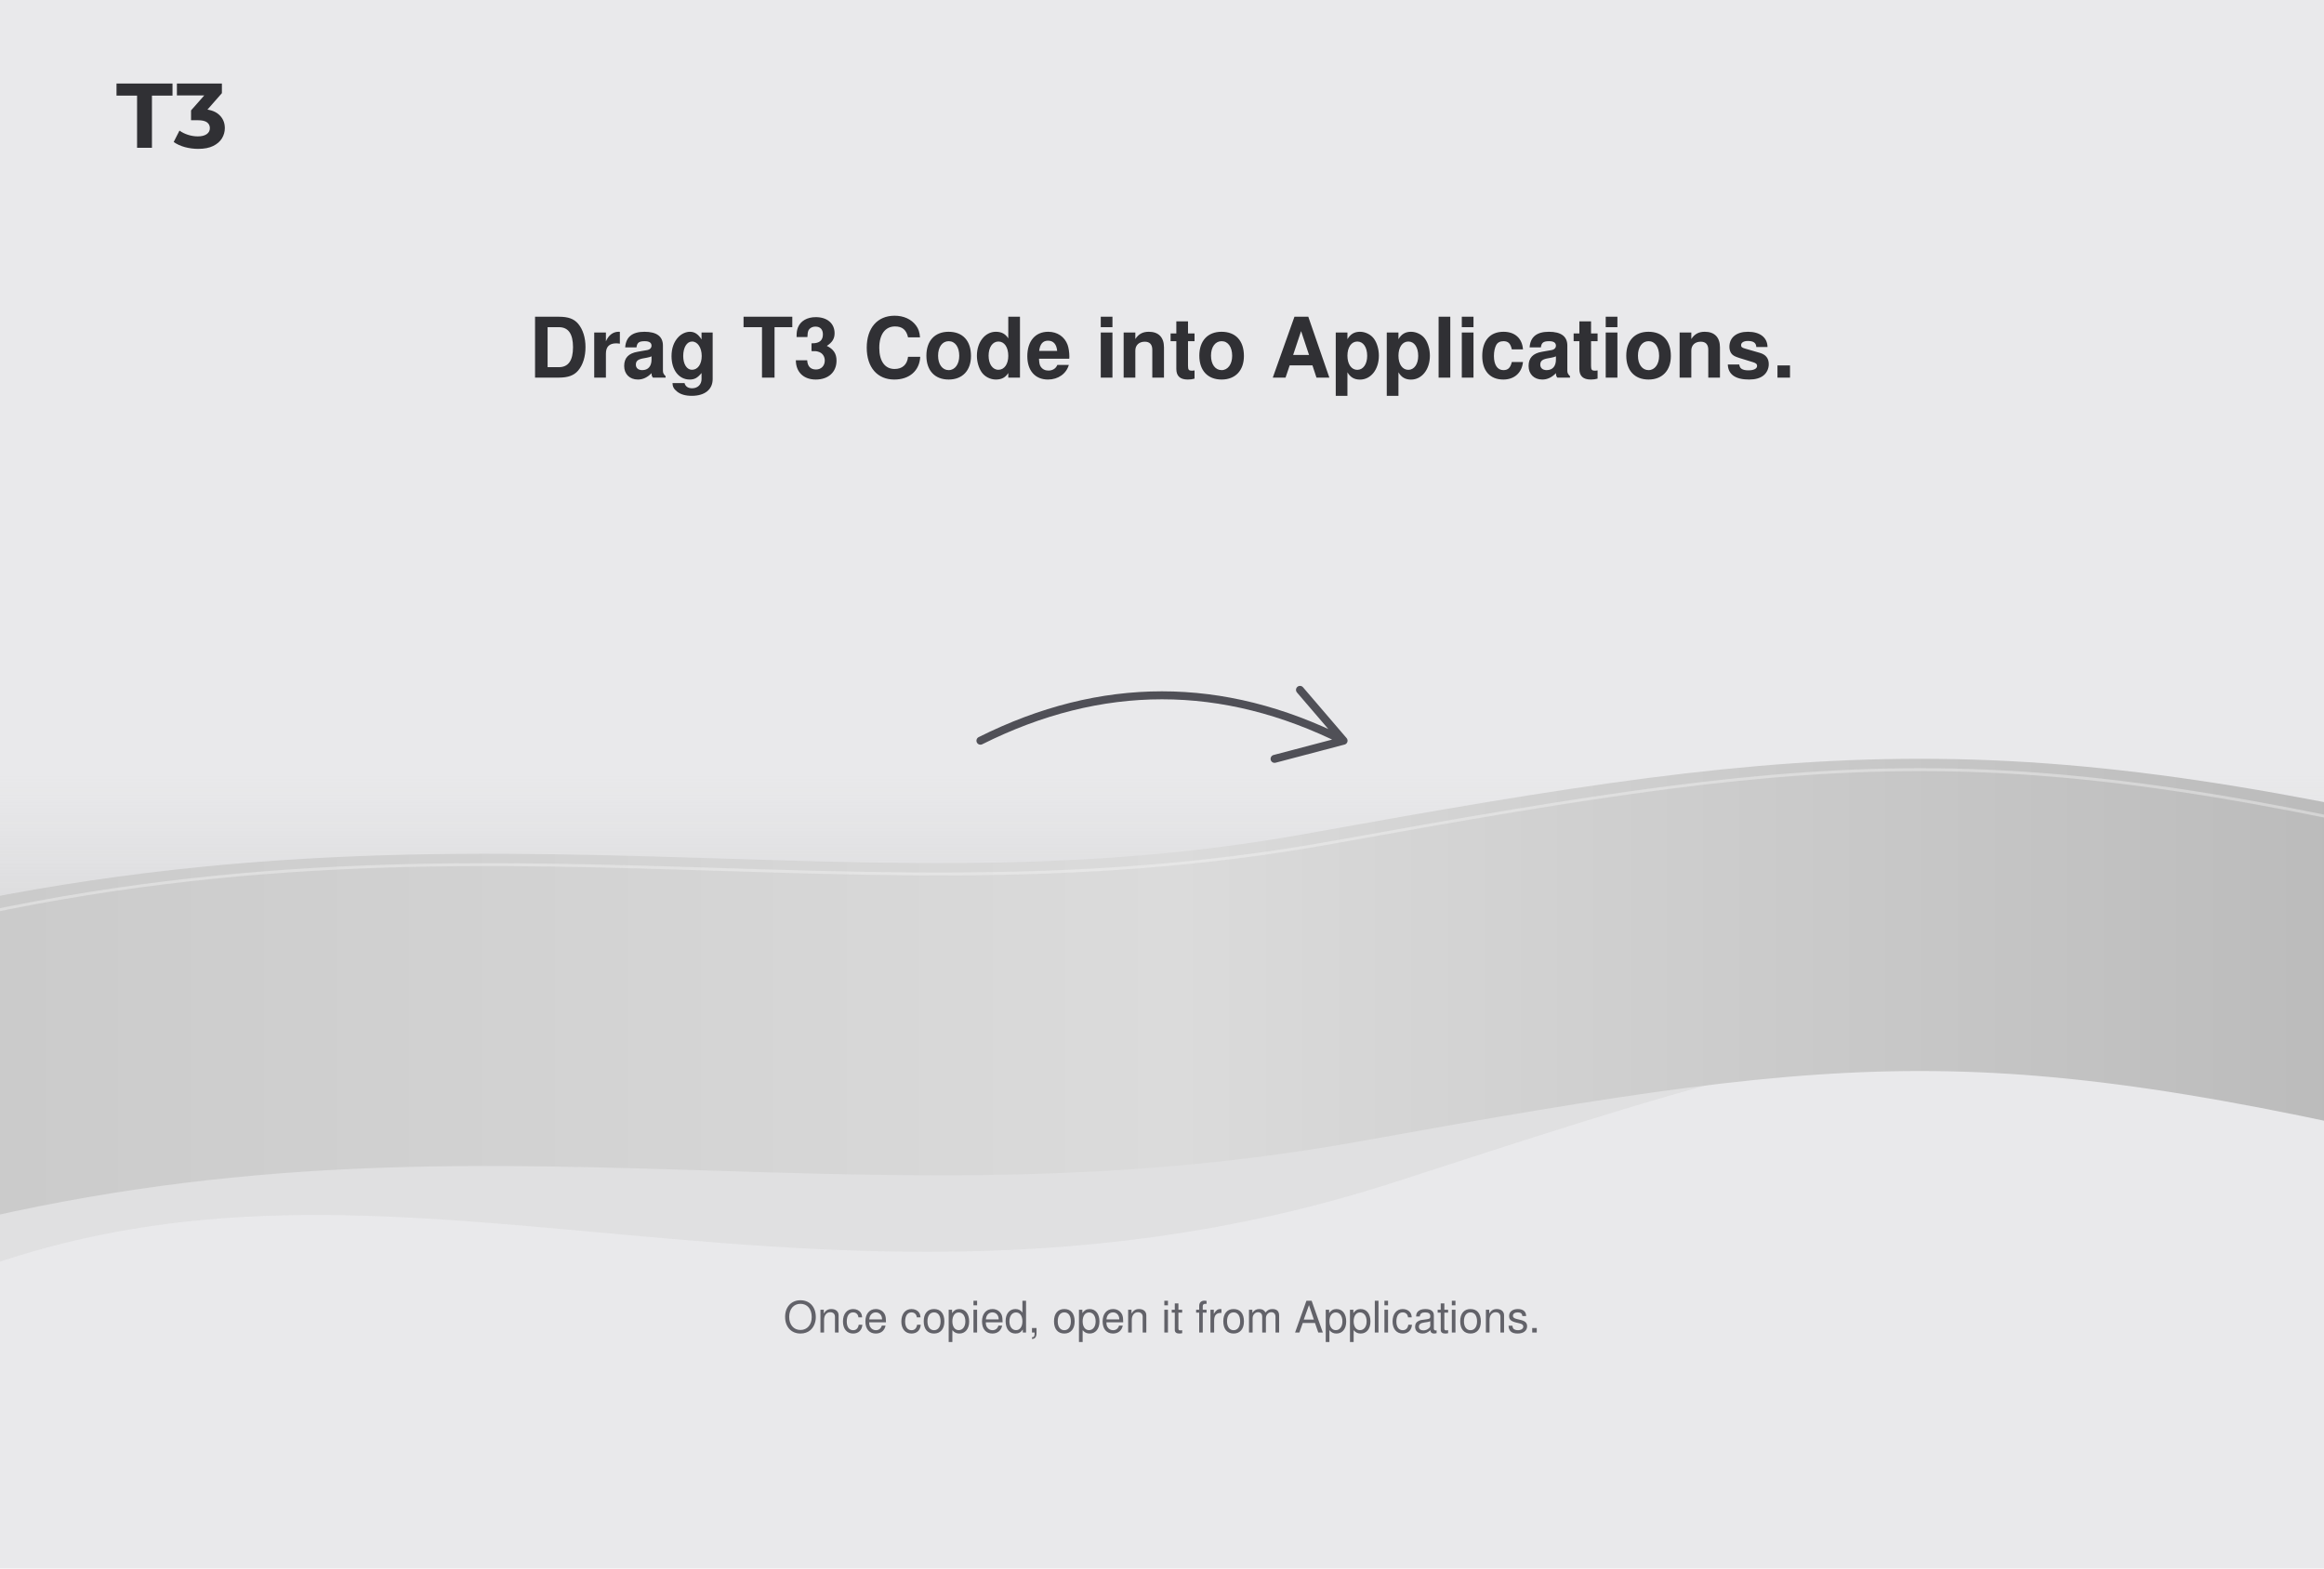
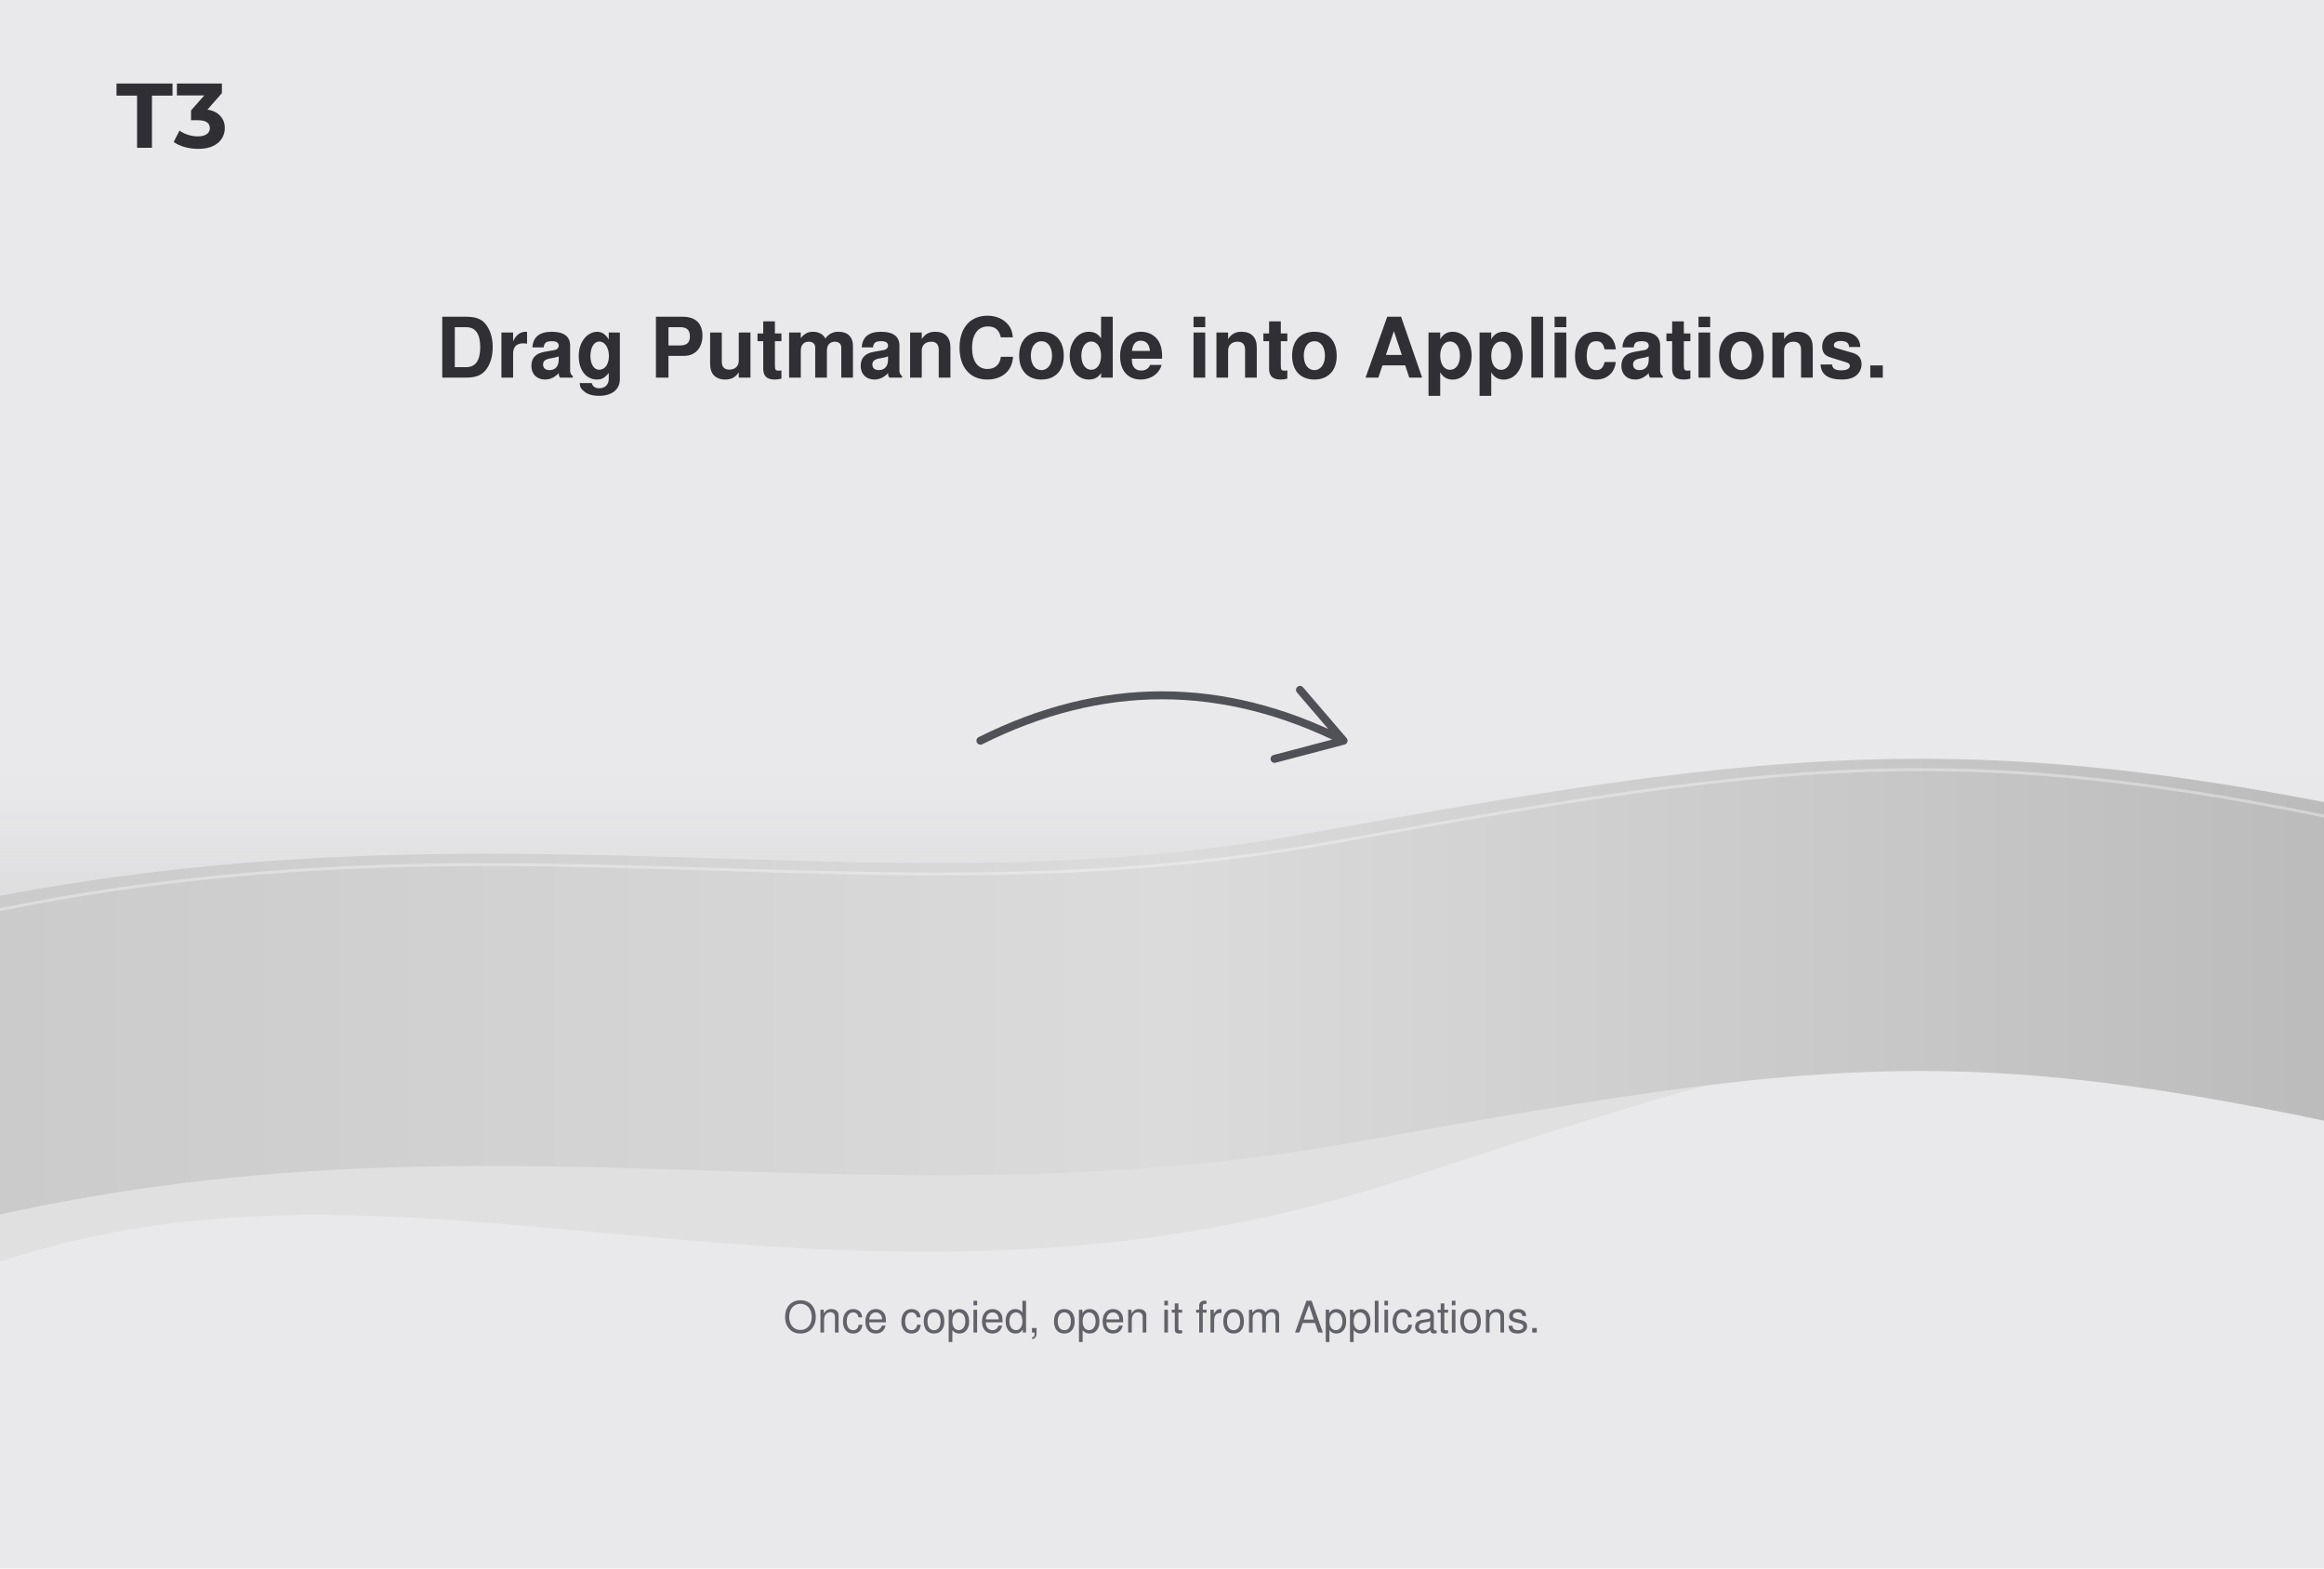
<svg xmlns="http://www.w3.org/2000/svg" width="1280" height="864" viewBox="0 0 640 432">
  <defs>
    <linearGradient id="veil" x1="0" y1="0" x2="0" y2="1">
      <stop stop-color="#B7B7B7" stop-opacity="0" />
      <stop offset=".55" stop-color="#A5A5A5" stop-opacity=".24" />
      <stop offset="1" stop-color="#D1D1D1" stop-opacity=".4" />
    </linearGradient>
    <linearGradient id="silk" x1="0" y1="0" x2="1" y2="0">
      <stop stop-color="#C8C8C8" />
      <stop offset=".5" stop-color="#DBDBDB" />
      <stop offset="1" stop-color="#B5B5B5" />
    </linearGradient>
  </defs>
  <rect width="640" height="432" fill="#E9E9EB" />
  <path d="M-60 293C95 220 214 304 362 256S559 191 707 257" stroke="url(#veil)" stroke-width="146" fill="none" opacity="1" stroke-linecap="round" stroke-linejoin="round" />
  <path d="M-60 306C113 252 223 298 367 272S553 242 707 280" stroke="url(#silk)" stroke-width="86" fill="none" opacity="1" stroke-linecap="round" stroke-linejoin="round" />
  <path d="M-60 266C113 212 223 258 367 232S553 202 707 240" stroke="#F5F5F5" stroke-width="0.8" fill="none" opacity="0.42" stroke-linecap="round" stroke-linejoin="round" />
  <svg x="32" y="23" width="30" height="18" viewBox="15.531 37 94.394 56.96" fill="#303034">
    <path d="M33.451 93V47.56H15.531V37H64.331V47.56H46.411V93H33.451ZM86.725 93.96C82.832 93.96 78.965 93.453 75.125 92.44C71.285 91.373 68.032 89.88 65.365 87.96L70.405 78.04C72.539 79.587 75.019 80.813 77.845 81.72C80.672 82.627 83.525 83.08 86.405 83.08C89.659 83.08 92.219 82.44 94.085 81.16C95.952 79.88 96.885 78.12 96.885 75.88C96.885 73.747 96.059 72.067 94.405 70.84C92.752 69.613 90.085 69 86.405 69H80.485V60.44L96.085 42.76L97.525 47.4H68.165V37H107.365V45.4L91.845 63.08L85.285 59.32H89.045C95.925 59.32 101.125 60.867 104.645 63.96C108.165 67.053 109.925 71.027 109.925 75.88C109.925 79.027 109.099 81.987 107.445 84.76C105.792 87.48 103.259 89.693 99.845 91.4C96.432 93.107 92.059 93.96 86.725 93.96Z" />
  </svg>
-   <text x="320" y="104" fill="#303034" font-family="Helvetica" font-size="23" font-weight="700" text-anchor="middle">Drag T3 Code into Applications.</text>
+   <text x="320" y="104" fill="#303034" font-family="Helvetica" font-size="23" font-weight="700" text-anchor="middle">Drag PutmanCode into Applications.</text>
  <path d="M270 204Q320 179 370 204M358 190L370 204L351 209" stroke="#505057" stroke-width="2.2" fill="none" opacity="1" stroke-linecap="round" stroke-linejoin="round" />
  <text x="320" y="367" fill="#626269" font-family="Helvetica" font-size="12" font-weight="400" text-anchor="middle">Once copied, open it from Applications.</text>
</svg>
